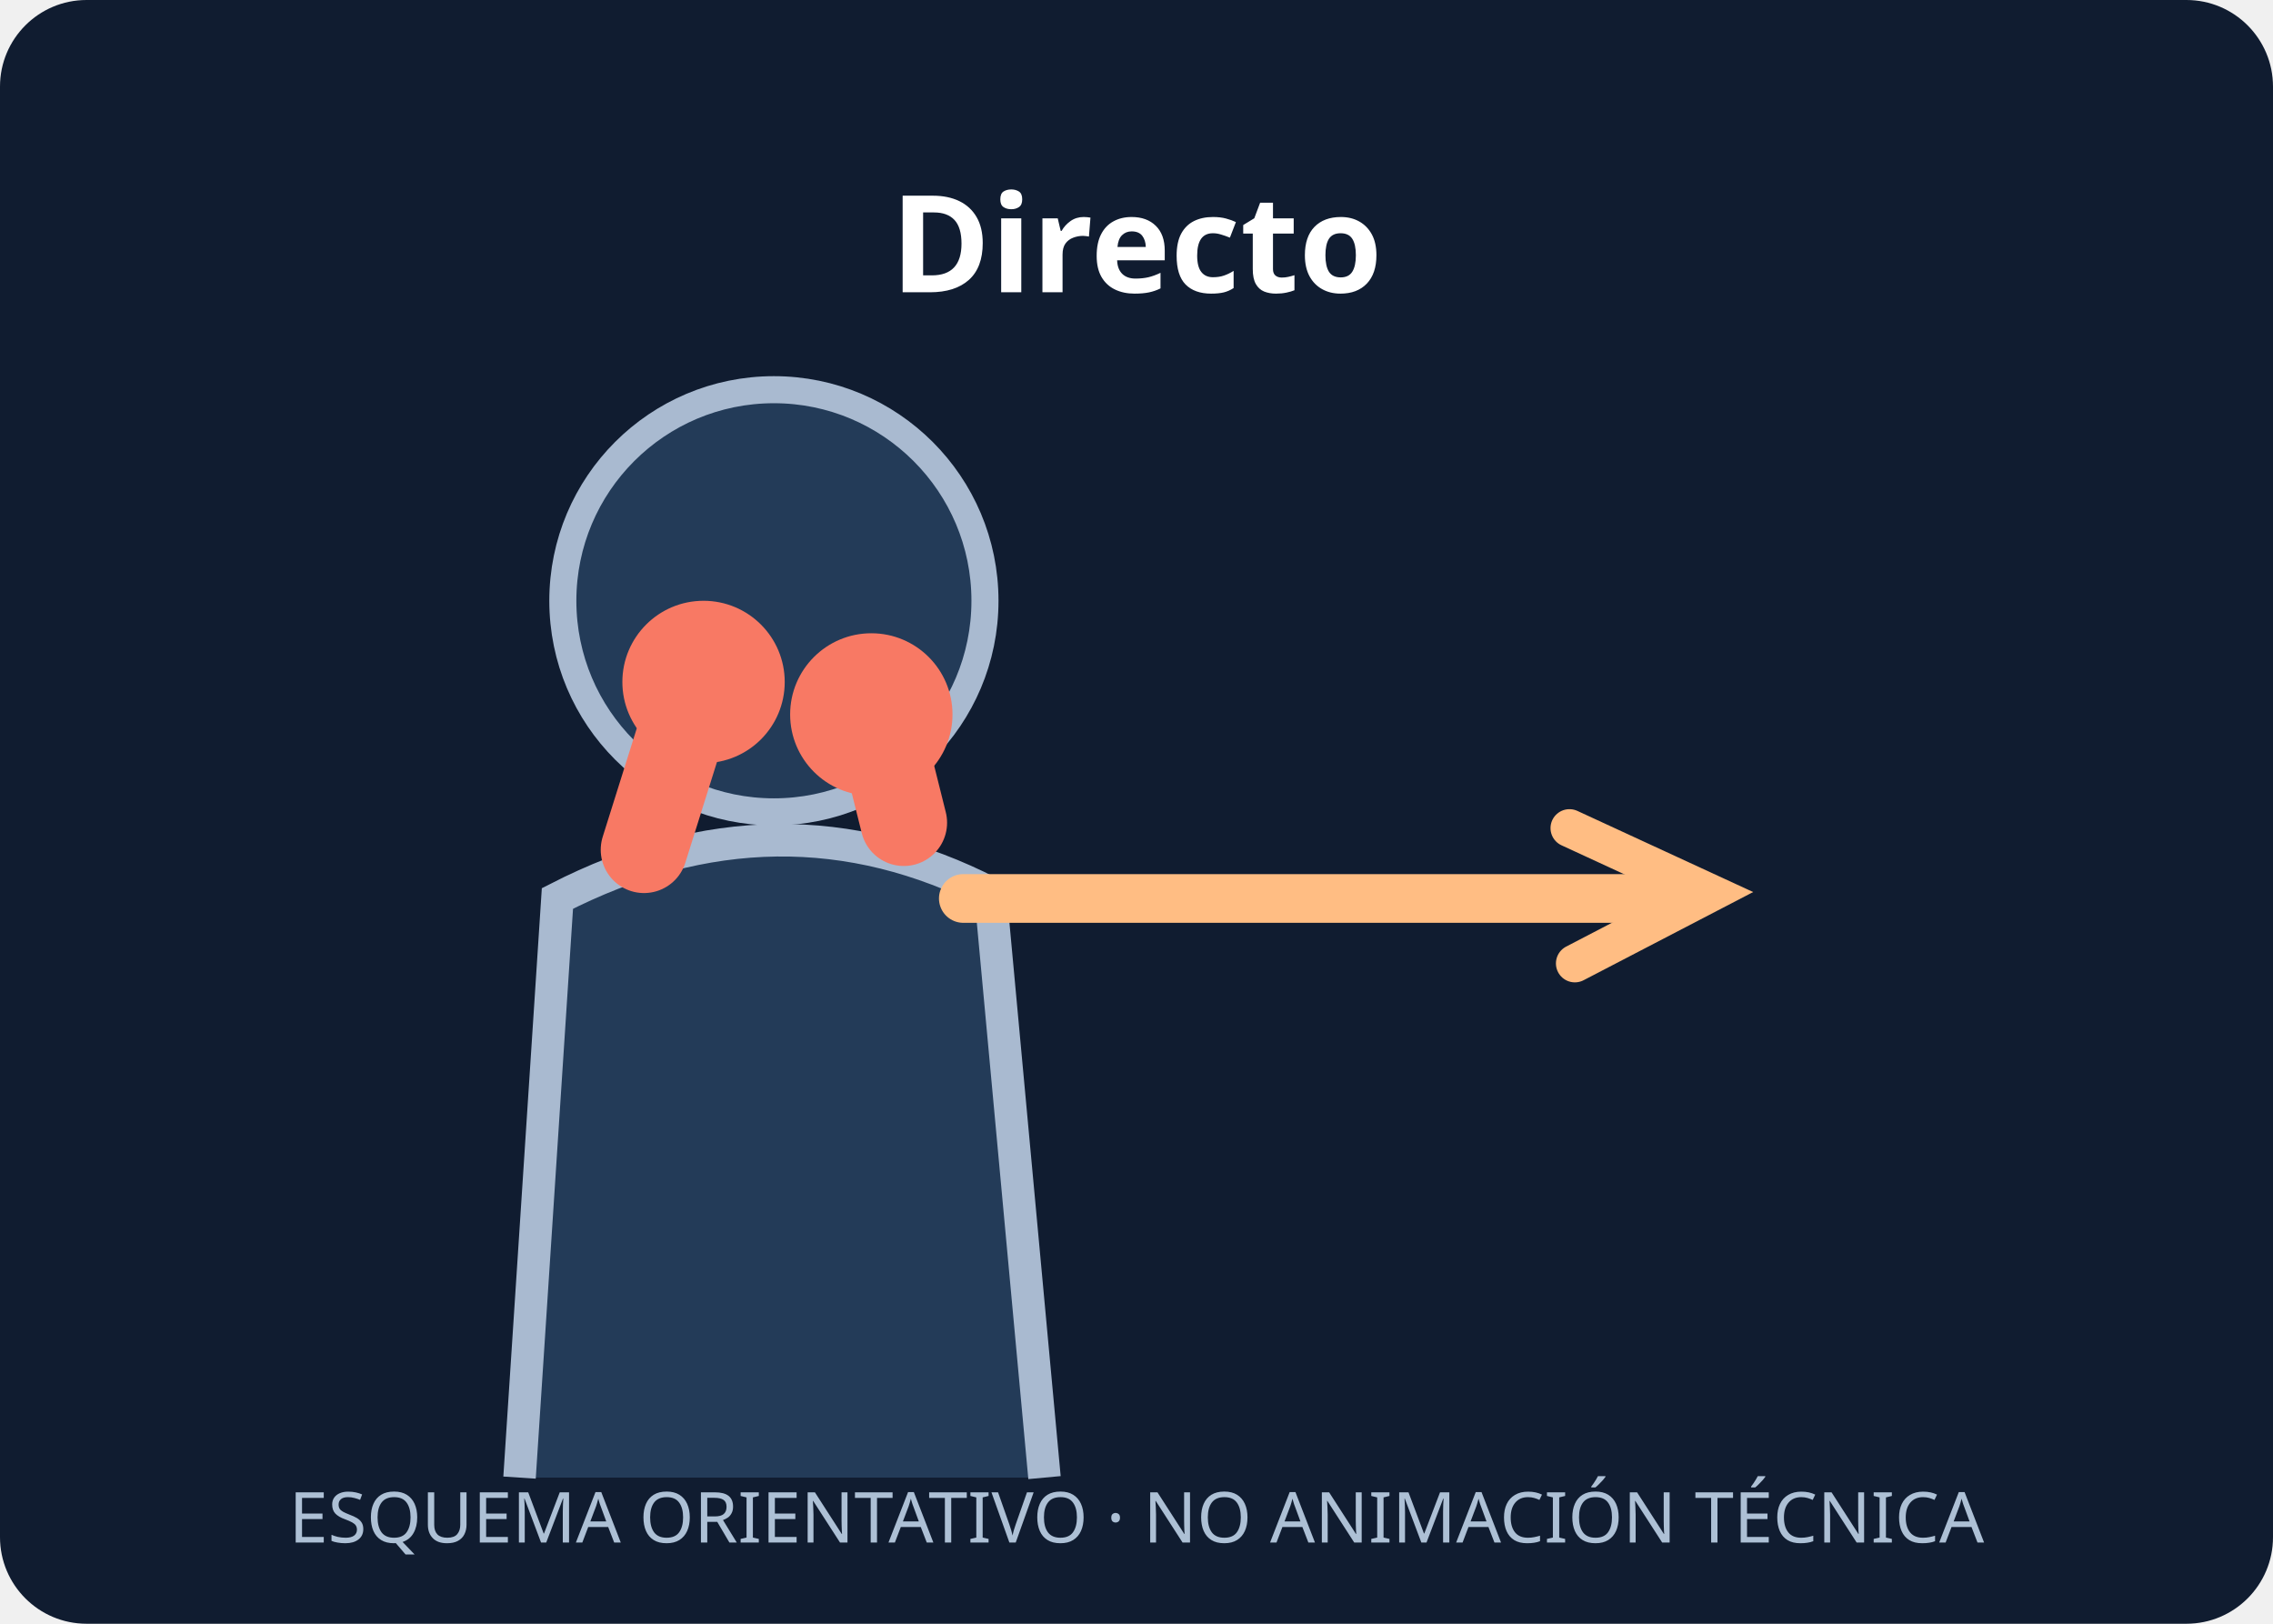
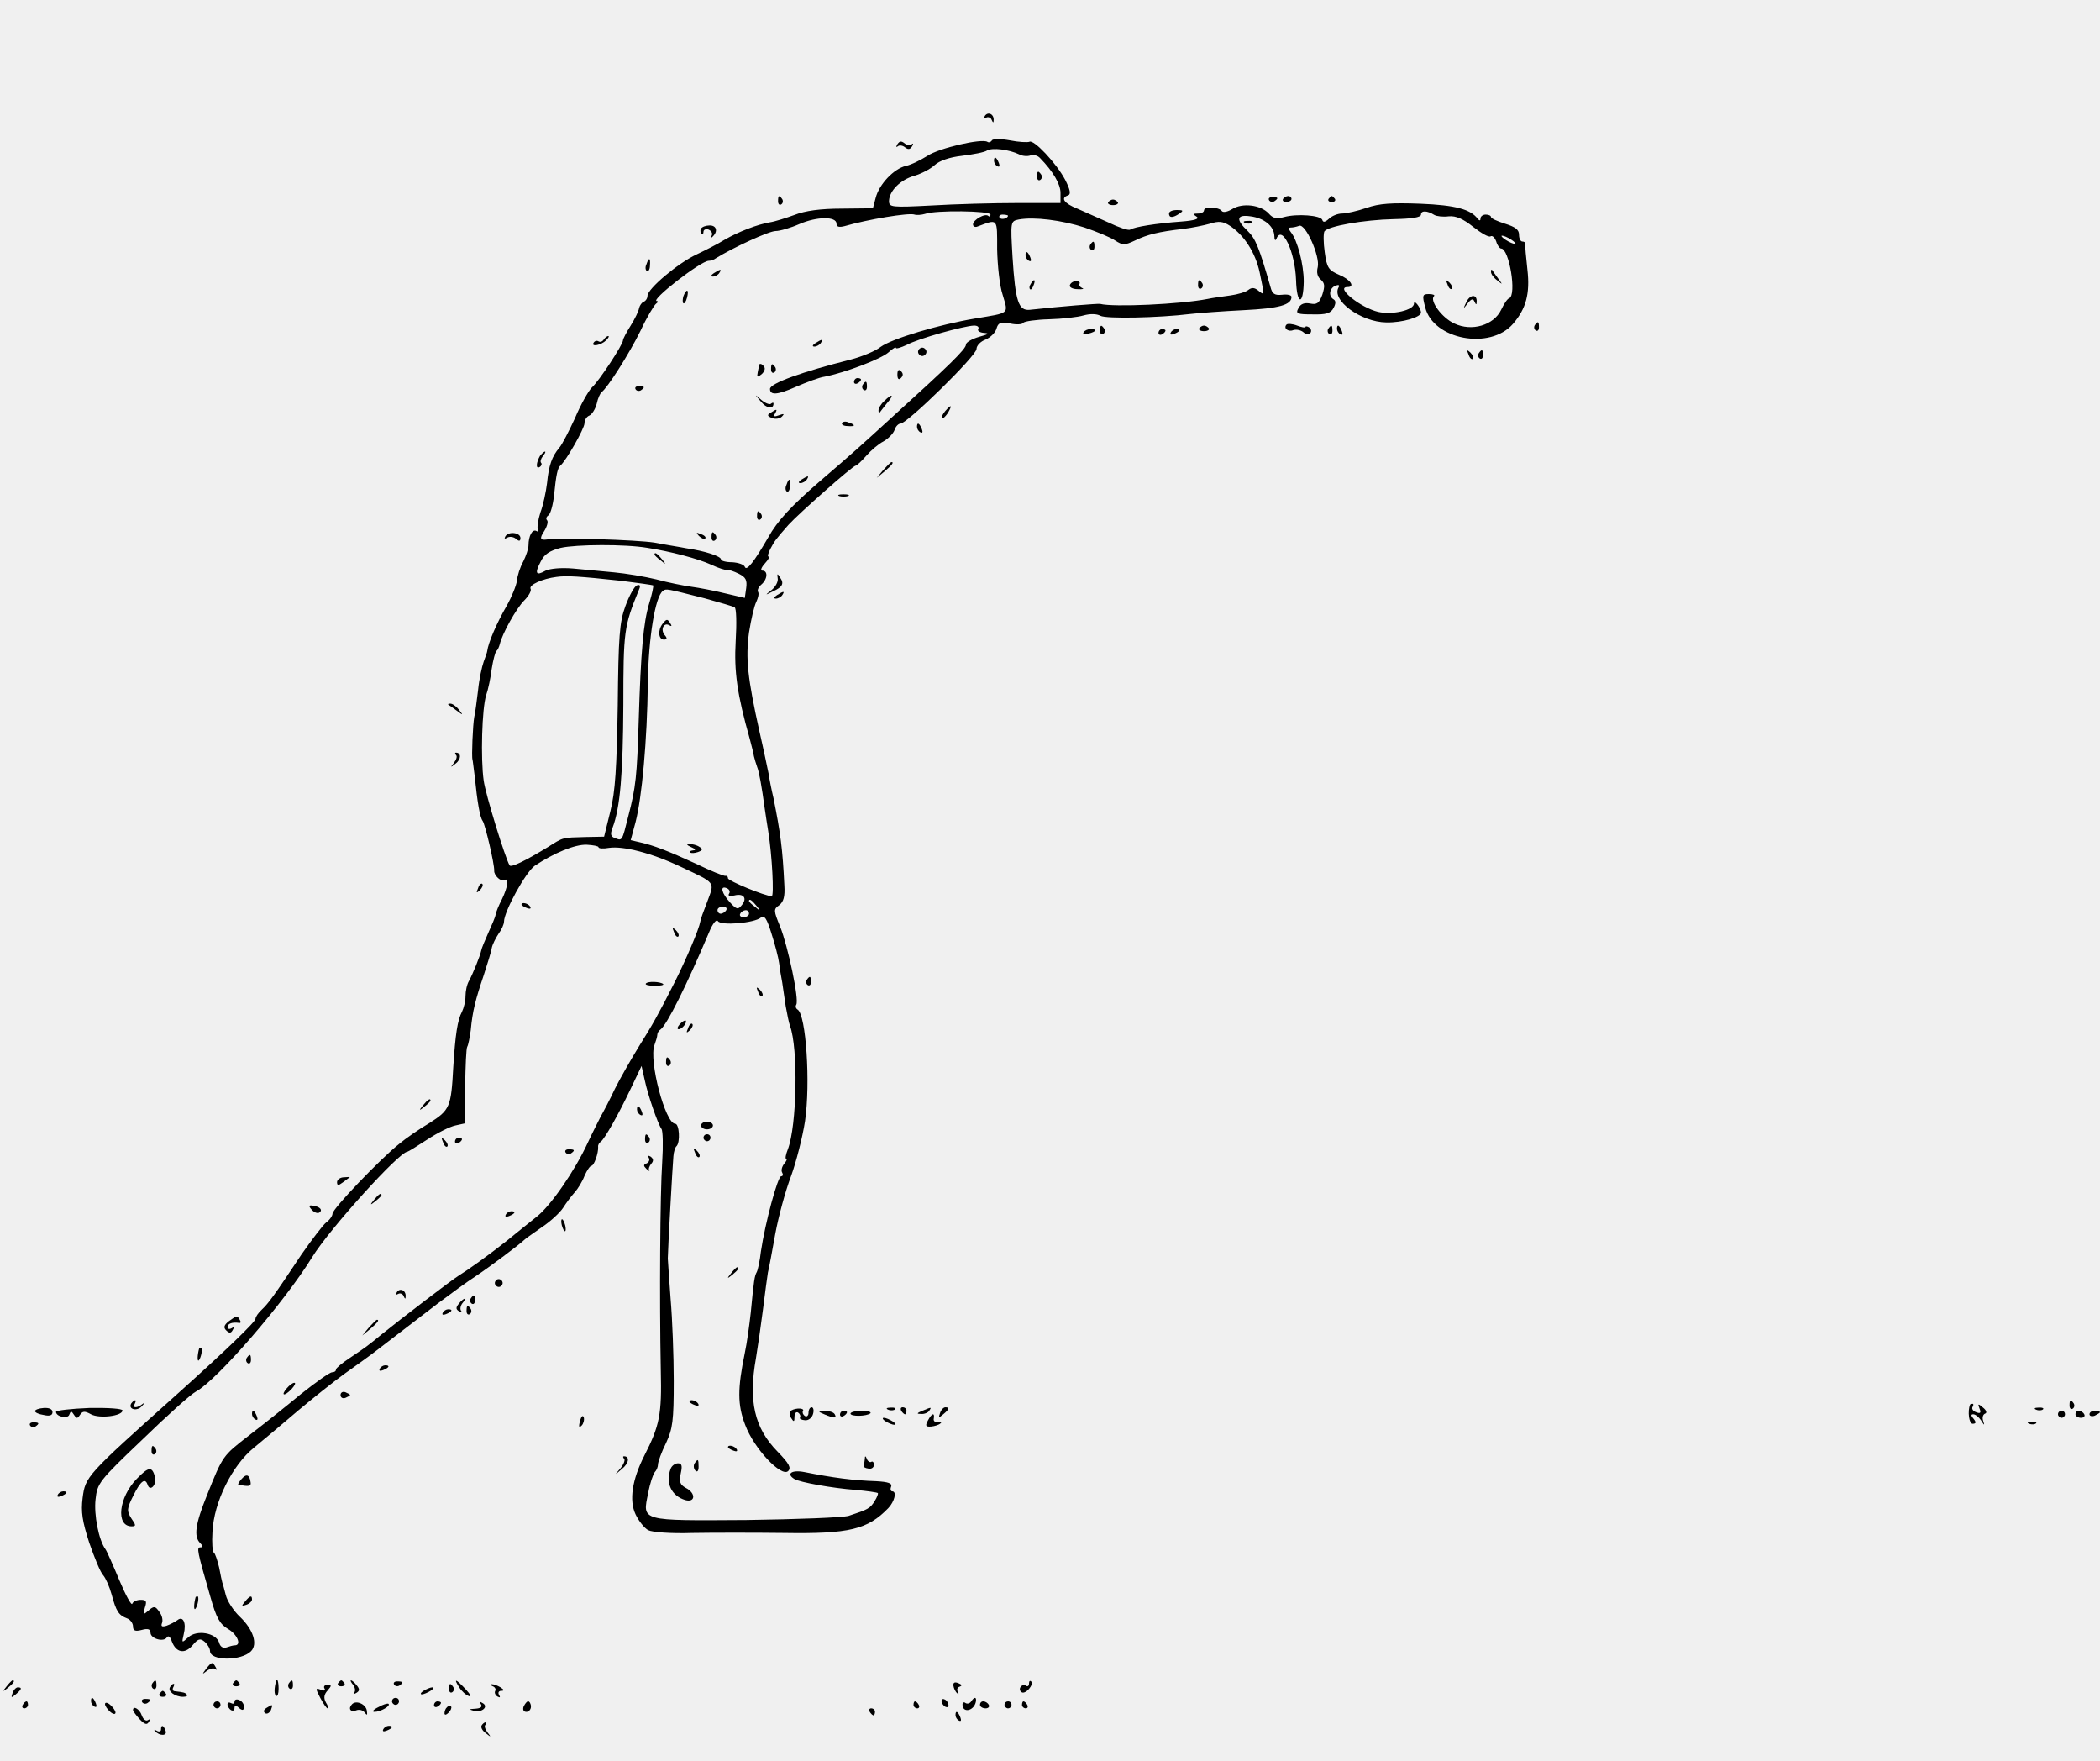
- <svg xmlns="http://www.w3.org/2000/svg" viewBox="0 0 420 300">
-   <rect width="420" height="300" rx="16" fill="#101c30" />
-   <circle cx="143" cy="111" r="39" fill="#233b58" stroke="#a9bad0" stroke-width="5" />
-   <path d="M96 273 L103 166 Q144 145 183 165 L193 273" fill="#233b58" stroke="#a9bad0" stroke-width="6" />
-   <path d="M119 157 L130 122 M167 152 L161 128" stroke="#f87964" stroke-width="16" stroke-linecap="round" />
-   <circle cx="130" cy="126" r="15" fill="#f87964" />
-   <circle cx="161" cy="132" r="15" fill="#f87964" />
-   <path d="M 178 166 L 304 166" fill="none" stroke="#ffbd83" stroke-width="9" stroke-linecap="round" />
-   <path d="M290 153 L316 165 L291 178" fill="none" stroke="#ffbd83" stroke-width="7" stroke-linecap="round" />
-   <text x="210" y="54" text-anchor="middle" fill="white" font-family="sans-serif" font-size="25" font-weight="700">Directo</text>
-   <text x="210" y="285" text-anchor="middle" fill="#adc0d5" font-family="sans-serif" font-size="13">ESQUEMA ORIENTATIVO · NO ANIMACIÓN TÉCNICA</text>
+ <svg xmlns="http://www.w3.org/2000/svg" version="1.0" width="600pt" height="503pt" viewBox="0 0 600 503" preserveAspectRatio="xMidYMid meet">
+   <g transform="translate(0,503) scale(0.1,-0.1)" fill="#000000" stroke="none">
+     <path d="M2814 4699 c-4 -7 -3 -9 4 -5 5 3 13 0 15 -6 4 -9 6 -10 6 -1 1 17 -16 25 -25 12z" />
+     <path d="M2834 4629 c-3 -5 -9 -7 -13 -4 -17 10 -138 -18 -171 -40 -19 -12 -47 -26 -62 -29 -34 -8 -76 -52 -86 -91 l-8 -30 -90 -1 c-59 0 -104 -6 -134 -18 -25 -9 -56 -19 -70 -21 -36 -6 -90 -27 -130 -50 -19 -12 -55 -30 -80 -42 -52 -24 -140 -98 -140 -118 0 -7 -5 -15 -11 -17 -5 -2 -11 -10 -13 -18 -1 -8 -12 -31 -24 -50 -12 -19 -22 -38 -22 -42 0 -12 -68 -116 -89 -135 -10 -10 -32 -49 -48 -87 -17 -37 -37 -76 -45 -85 -21 -25 -30 -50 -35 -101 -3 -25 -11 -63 -19 -84 -7 -22 -10 -44 -7 -49 3 -6 1 -7 -4 -4 -12 7 -23 -14 -23 -41 0 -9 -7 -30 -15 -46 -9 -16 -17 -41 -18 -55 -2 -14 -15 -46 -29 -71 -29 -50 -53 -106 -56 -130 0 -3 -5 -16 -10 -30 -5 -14 -13 -50 -16 -81 -4 -31 -8 -66 -11 -77 -4 -21 -8 -114 -5 -122 1 -3 3 -23 6 -45 8 -78 15 -119 23 -130 7 -9 34 -124 33 -142 -1 -14 20 -33 29 -27 14 8 10 -20 -7 -55 -9 -17 -17 -37 -18 -44 -1 -7 -11 -30 -21 -52 -10 -22 -19 -44 -20 -50 -3 -15 -24 -67 -35 -87 -6 -10 -10 -29 -10 -44 0 -14 -5 -34 -10 -44 -13 -24 -19 -65 -25 -159 -6 -114 -10 -122 -68 -159 -29 -17 -68 -44 -87 -60 -53 -42 -190 -185 -190 -199 0 -6 -8 -18 -18 -25 -9 -7 -41 -49 -71 -92 -79 -119 -94 -139 -113 -157 -10 -9 -18 -21 -18 -26 0 -9 -84 -90 -229 -220 -255 -228 -257 -231 -265 -292 -5 -40 -1 -66 19 -128 15 -43 32 -85 40 -93 7 -8 18 -33 24 -55 13 -48 20 -59 44 -68 9 -3 17 -14 17 -23 0 -12 6 -15 25 -10 18 5 25 2 25 -8 0 -17 38 -28 47 -13 4 6 10 1 14 -12 12 -32 37 -37 59 -11 16 19 22 21 35 10 8 -7 15 -19 15 -26 0 -29 89 -29 117 -1 20 20 7 62 -32 99 -18 17 -36 45 -40 62 -4 17 -9 33 -10 36 -1 3 -5 22 -9 43 -5 20 -11 39 -15 42 -4 2 -6 29 -4 59 4 85 56 190 119 241 27 22 83 69 125 105 43 36 103 84 135 107 33 23 68 49 79 57 27 21 107 82 185 142 36 27 85 63 110 79 39 26 126 91 140 105 3 3 25 18 49 35 24 16 51 41 60 55 9 14 23 33 33 44 9 10 22 31 28 47 7 16 16 29 20 29 7 0 20 35 19 54 -1 5 3 12 8 15 11 9 49 75 85 151 l31 65 9 -40 c9 -43 37 -124 48 -140 4 -5 5 -48 2 -95 -6 -89 -8 -389 -4 -595 3 -125 -3 -157 -47 -243 -35 -69 -44 -128 -25 -168 9 -19 25 -39 36 -45 12 -6 65 -10 127 -8 58 1 176 1 261 0 187 -3 239 10 298 71 18 19 25 48 11 48 -4 0 -6 6 -3 13 4 10 -8 14 -43 16 -65 2 -125 10 -205 26 -36 7 -53 -5 -28 -20 15 -9 107 -26 175 -31 32 -3 61 -7 63 -9 2 -1 -2 -12 -9 -23 -13 -21 -19 -24 -74 -42 -16 -5 -148 -10 -292 -12 -305 -2 -298 -4 -281 77 5 28 14 54 19 60 5 5 9 15 9 22 0 7 10 35 23 61 19 41 22 63 22 177 0 72 -4 177 -9 235 -4 58 -8 110 -8 115 0 22 14 272 16 292 1 13 5 26 9 29 11 11 8 64 -4 64 -28 0 -76 181 -59 225 4 11 8 24 8 29 0 5 4 12 9 15 19 14 75 127 139 278 10 25 21 38 25 32 8 -14 104 -6 123 10 10 8 17 -3 30 -45 10 -31 20 -69 22 -85 2 -16 6 -41 9 -56 2 -16 7 -46 10 -68 4 -22 9 -47 12 -55 24 -64 20 -285 -6 -353 -6 -15 -8 -27 -5 -27 4 0 1 -7 -6 -15 -6 -8 -9 -19 -5 -25 3 -5 2 -10 -3 -10 -10 0 -46 -134 -58 -215 -3 -27 -9 -54 -12 -59 -6 -11 -8 -21 -17 -116 -4 -36 -11 -87 -17 -115 -21 -102 -21 -148 1 -205 25 -68 104 -151 123 -132 9 9 3 21 -30 55 -67 68 -84 145 -62 268 5 30 14 92 20 139 6 47 12 94 14 105 3 11 12 60 21 110 9 49 29 123 45 165 15 41 33 112 40 157 16 109 3 304 -21 319 -5 3 -7 9 -4 14 9 14 -24 168 -46 223 -19 46 -19 50 -3 61 13 10 17 25 15 57 -5 105 -11 149 -31 249 -6 25 -12 56 -14 70 -3 14 -14 68 -26 120 -34 153 -40 209 -30 283 6 38 15 77 21 88 5 11 8 23 5 28 -3 5 1 14 9 21 18 15 20 40 3 40 -6 0 -3 9 7 20 10 11 15 20 11 20 -4 0 -1 10 5 22 12 23 16 28 52 69 29 32 184 169 192 169 3 0 17 13 30 28 13 15 35 34 49 41 14 8 28 22 32 33 3 10 11 18 17 18 19 0 217 194 217 213 0 10 12 22 26 27 14 6 28 20 31 31 5 17 11 20 39 15 18 -4 35 -3 38 2 2 4 35 9 73 10 38 1 82 6 99 11 18 5 37 5 48 -1 16 -9 166 -6 256 5 25 3 94 8 153 11 102 5 137 15 137 38 0 5 -12 8 -27 6 -21 -2 -28 2 -33 22 -32 112 -43 139 -65 160 -35 33 -32 48 8 42 39 -5 67 -28 68 -56 0 -12 3 -15 6 -8 16 41 53 -36 56 -118 2 -71 21 -75 22 -4 0 49 -18 118 -37 141 -7 9 -7 13 0 13 6 0 16 2 24 5 18 7 60 -87 53 -118 -4 -15 -1 -28 9 -36 11 -10 12 -18 4 -43 -9 -24 -15 -29 -35 -25 -16 3 -27 -1 -33 -13 -9 -16 -4 -18 40 -18 39 -1 52 3 60 18 7 13 7 21 0 25 -15 9 -12 32 6 39 8 3 12 2 9 -4 -23 -37 63 -100 136 -101 45 -1 99 15 99 28 0 13 -20 39 -20 26 0 -19 -61 -33 -102 -24 -51 12 -124 71 -88 71 23 0 8 22 -24 35 -30 13 -35 20 -41 64 -4 28 -4 54 -1 60 10 15 112 33 198 35 52 1 78 5 78 13 0 12 17 12 38 -1 7 -4 25 -6 41 -4 21 2 41 -7 70 -30 23 -18 45 -31 50 -27 5 3 12 -4 16 -15 3 -11 10 -20 14 -20 23 0 45 -133 23 -142 -5 -1 -15 -16 -23 -33 -21 -44 -84 -63 -134 -39 -35 16 -71 65 -58 78 4 3 -3 6 -14 6 -19 0 -20 -3 -11 -38 23 -92 185 -123 251 -47 37 43 49 86 41 155 -4 36 -7 68 -6 73 1 4 -3 7 -8 7 -6 0 -10 9 -10 20 0 14 -11 22 -40 31 -22 7 -40 15 -40 19 0 4 -7 7 -15 7 -8 0 -15 -5 -15 -11 0 -7 -3 -7 -8 -1 -20 27 -63 39 -164 43 -81 3 -117 1 -154 -12 -26 -9 -58 -16 -70 -16 -12 0 -29 -7 -37 -15 -11 -10 -17 -11 -19 -3 -5 13 -72 18 -109 8 -21 -6 -32 -4 -44 10 -23 25 -75 31 -104 13 -13 -8 -26 -11 -30 -6 -8 12 -51 14 -51 2 0 -5 -8 -9 -17 -9 -15 0 -15 -2 -4 -9 9 -6 -5 -11 -45 -14 -69 -5 -133 -15 -145 -23 -5 -3 -32 6 -61 20 -29 13 -70 31 -90 40 -38 15 -49 31 -26 38 8 3 6 16 -9 45 -25 47 -90 116 -102 108 -5 -2 -30 -1 -55 4 -27 5 -49 5 -52 0z m78 -40 c9 -5 24 -6 32 -3 9 3 21 0 28 -8 37 -38 58 -74 58 -99 l0 -29 -123 0 c-68 0 -179 -3 -245 -7 -116 -6 -122 -5 -122 13 1 29 33 61 73 72 20 6 45 19 57 30 14 13 43 23 79 27 32 4 64 10 71 15 15 9 63 3 92 -11z m-82 -172 c0 -6 -3 -7 -6 -4 -9 9 -44 -11 -44 -24 0 -6 6 -9 13 -6 59 22 56 25 56 -65 1 -46 7 -105 16 -131 16 -55 22 -50 -80 -67 -101 -17 -236 -57 -269 -81 -15 -12 -54 -28 -85 -36 -139 -35 -231 -68 -231 -84 0 -19 22 -17 74 6 30 13 67 27 82 29 57 11 160 50 182 69 12 11 22 17 22 13 0 -3 14 1 31 9 33 18 163 54 192 55 10 0 15 -4 12 -10 -3 -5 4 -10 17 -11 16 -1 12 -4 -14 -11 -21 -6 -38 -16 -38 -22 0 -13 -46 -58 -216 -212 -82 -75 -105 -96 -203 -180 -80 -69 -120 -112 -146 -159 -40 -69 -62 -98 -67 -84 -2 6 -18 12 -36 13 -18 0 -32 4 -32 8 0 9 -45 24 -100 32 -14 3 -54 9 -90 16 -51 8 -270 15 -307 9 -20 -3 -22 3 -8 24 8 13 12 27 8 31 -4 4 -2 10 4 14 6 4 13 30 16 57 6 59 10 78 18 85 16 13 69 106 69 121 0 9 6 19 14 22 7 3 17 18 21 34 3 15 10 30 14 33 16 11 78 108 111 175 18 39 39 73 44 77 6 4 7 8 3 8 -22 0 125 115 148 115 6 0 15 3 20 7 50 31 152 78 171 78 12 0 43 9 68 20 51 22 106 22 106 1 0 -9 7 -11 23 -7 65 19 184 39 200 33 6 -2 20 -1 30 2 30 11 187 9 187 -2z m50 -3 c0 -8 -19 -13 -24 -6 -3 5 1 9 9 9 8 0 15 -2 15 -3z m219 -34 c35 -12 74 -28 87 -37 22 -14 27 -14 57 0 35 17 67 25 137 33 25 3 59 10 77 15 25 8 37 7 57 -6 41 -27 73 -77 85 -133 14 -67 14 -67 -4 -52 -11 9 -19 9 -28 2 -7 -6 -30 -13 -52 -16 -22 -3 -51 -7 -65 -10 -76 -15 -269 -24 -307 -14 -7 1 -111 -7 -201 -17 -32 -3 -41 24 -49 150 -6 103 -6 103 18 108 44 8 123 -2 188 -23z m1231 -46 c0 -2 -9 0 -20 6 -11 6 -20 13 -20 16 0 2 9 0 20 -6 11 -6 20 -13 20 -16z m-2480 -869 c65 -10 145 -31 182 -48 21 -10 41 -16 45 -15 5 1 20 -4 34 -11 20 -10 24 -18 21 -41 l-4 -28 -56 13 c-32 8 -75 16 -97 19 -22 3 -67 12 -100 21 -33 8 -87 17 -120 20 -33 3 -86 8 -117 11 -34 3 -66 0 -79 -6 -28 -16 -32 -8 -14 26 10 21 26 31 57 39 44 10 184 11 248 0z m-76 -94 c48 -6 90 -12 92 -13 2 -2 -3 -25 -11 -51 -17 -56 -24 -139 -30 -332 -5 -161 -8 -193 -30 -277 -18 -72 -17 -70 -38 -62 -12 4 -14 11 -7 29 22 57 30 156 31 351 0 212 2 225 44 328 6 13 4 17 -5 14 -7 -2 -22 -29 -33 -59 -17 -46 -20 -86 -22 -284 -3 -179 -7 -246 -21 -302 l-18 -73 -53 -1 c-68 -2 -62 0 -108 -29 -64 -39 -105 -59 -109 -52 -13 22 -69 204 -74 242 -9 62 -5 207 7 244 6 17 13 51 16 76 4 25 10 47 13 50 4 3 8 12 10 20 7 30 47 102 70 125 13 13 21 28 18 33 -6 11 34 29 74 34 29 4 63 2 184 -11z m239 -50 c43 -12 82 -23 86 -26 5 -2 6 -46 3 -96 -5 -87 4 -152 40 -279 5 -19 11 -42 12 -50 2 -8 6 -22 9 -30 6 -15 13 -54 22 -120 3 -19 7 -48 10 -65 11 -68 17 -185 10 -185 -19 0 -125 44 -125 51 0 5 -3 8 -7 7 -5 -1 -42 14 -83 34 -83 38 -122 53 -162 62 l-26 6 14 52 c18 70 33 231 35 398 2 129 21 246 43 262 10 7 8 7 119 -21z m-303 -711 c0 -4 13 -5 30 -2 41 6 123 -15 205 -54 102 -48 97 -42 76 -99 -11 -28 -20 -53 -20 -57 -4 -23 -40 -107 -73 -173 -47 -93 -64 -123 -103 -185 -22 -36 -53 -90 -68 -120 -14 -30 -33 -66 -41 -80 -7 -14 -24 -47 -37 -75 -37 -80 -106 -180 -146 -211 -20 -16 -59 -47 -87 -70 -52 -41 -108 -81 -137 -99 -18 -11 -162 -121 -219 -167 -40 -33 -43 -35 -92 -68 -21 -14 -38 -28 -38 -32 0 -5 -5 -8 -11 -8 -7 0 -46 -28 -89 -62 -42 -35 -109 -88 -148 -118 -76 -59 -75 -57 -121 -172 -33 -82 -38 -117 -19 -136 8 -8 9 -12 1 -12 -12 0 -10 -9 28 -141 17 -61 27 -78 50 -92 27 -15 40 -47 20 -47 -5 0 -16 -3 -24 -6 -10 -3 -18 2 -21 14 -9 28 -64 37 -88 15 -19 -17 -19 -17 -13 9 8 32 -2 53 -18 40 -7 -5 -20 -12 -31 -16 -13 -4 -17 -2 -13 8 3 8 0 22 -8 32 -11 16 -15 17 -30 4 -16 -14 -17 -13 -11 8 6 18 4 22 -12 22 -11 0 -22 -5 -24 -11 -2 -7 -19 24 -37 67 -18 43 -36 84 -40 89 -19 26 -33 98 -28 142 5 46 9 52 134 171 70 68 139 130 153 137 61 33 254 257 332 384 50 81 249 301 272 301 2 0 28 16 57 35 29 19 65 37 80 40 l27 6 1 106 c1 58 3 109 6 113 3 5 7 26 10 47 5 55 14 89 37 157 11 34 22 69 23 78 2 10 11 28 19 40 9 12 16 28 16 35 0 29 62 142 88 160 54 36 114 61 148 60 19 -1 34 -4 34 -7z m373 -133 c-4 -6 2 -8 15 -5 27 7 38 -8 21 -28 -10 -13 -15 -12 -33 8 -24 26 -30 49 -10 41 8 -3 11 -10 7 -16z m78 -34 c13 -16 12 -17 -3 -4 -10 7 -18 15 -18 17 0 8 8 3 21 -13z m-86 -13 c-3 -5 -10 -10 -16 -10 -5 0 -9 5 -9 10 0 6 7 10 16 10 8 0 12 -4 9 -10z m65 -10 c0 -5 -7 -10 -16 -10 -8 0 -12 5 -9 10 3 6 10 10 16 10 5 0 9 -4 9 -10z" />
+     <path d="M2840 4571 c0 -6 4 -13 10 -16 6 -3 7 1 4 9 -7 18 -14 21 -14 7z" />
+     <path d="M2963 4525 c0 -8 4 -12 9 -9 5 3 6 10 3 15 -9 13 -12 11 -12 -6z" />
+     <path d="M2040 4250 c-9 -6 -10 -10 -3 -10 6 0 15 5 18 10 8 12 4 12 -15 0z" />
+     <path d="M1953 4185 c-3 -9 -3 -18 -1 -21 3 -3 8 4 11 16 6 23 -1 27 -10 5z" />
+     <path d="M2330 4050 c-9 -6 -10 -10 -3 -10 6 0 15 5 18 10 8 12 4 12 -15 0z" />
+     <path d="M2623 4025 c0 -6 6 -12 12 -12 6 0 12 6 12 12 0 6 -6 12 -12 12 -6 0 -12 -6 -12 -12z" />
+     <path d="M2169 3988 c0 -2 -2 -11 -4 -21 -3 -15 -1 -16 11 -6 7 6 11 15 8 20 -5 9 -13 12 -15 7z" />
+     <path d="M2203 3975 c0 -8 4 -12 9 -9 5 3 6 10 3 15 -9 13 -12 11 -12 -6z" />
+     <path d="M2564 3960 c0 -13 4 -16 10 -10 7 7 7 13 0 20 -6 6 -10 3 -10 -10z" />
+     <path d="M2440 3939 c0 -5 5 -7 10 -4 6 3 10 8 10 11 0 2 -4 4 -10 4 -5 0 -10 -5 -10 -11z" />
+     <path d="M2465 3931 c-3 -5 -2 -12 3 -15 5 -3 9 1 9 9 0 17 -3 19 -12 6z" />
+     <path d="M1816 3918 c3 -5 10 -6 15 -3 13 9 11 12 -6 12 -8 0 -12 -4 -9 -9z" />
+     <path d="M2174 3883 c16 -20 36 -23 36 -6 0 4 -3 3 -7 0 -3 -4 -16 1 -27 10 -21 18 -21 18 -2 -4z" />
+     <path d="M2526 3884 c-9 -8 -16 -20 -16 -26 0 -6 1 -9 3 -7 1 2 11 14 21 27 22 25 16 30 -8 6z" />
+     <path d="M2202 3851 c-11 -6 -10 -10 4 -15 9 -4 22 -2 28 4 8 8 6 9 -8 4 -13 -5 -17 -4 -12 4 8 14 6 15 -12 3z" />
+     <path d="M2406 3822 c-3 -4 4 -9 15 -9 23 -2 25 3 4 10 -8 4 -16 3 -19 -1z" />
+     <path d="M2290 3660 c-9 -6 -10 -10 -3 -10 6 0 15 5 18 10 8 12 4 12 -15 0z" />
+     <path d="M2247 3645 c-4 -8 -3 -16 1 -19 4 -3 9 4 9 15 2 23 -3 25 -10 4z" />
+     <path d="M2163 3555 c0 -8 4 -12 9 -9 5 3 6 10 3 15 -9 13 -12 11 -12 -6z" />
+     <path d="M1997 3499 c7 -7 15 -10 18 -7 3 3 -2 9 -12 12 -14 6 -15 5 -6 -5z" />
+     <path d="M2033 3495 c0 -8 4 -12 9 -9 5 3 6 10 3 15 -9 13 -12 11 -12 -6z" />
+     <path d="M3115 4331 c-3 -5 -2 -12 3 -15 5 -3 9 1 9 9 0 17 -3 19 -12 6z" />
+     <path d="M2930 4301 c0 -6 4 -13 10 -16 6 -3 7 1 4 9 -7 18 -14 21 -14 7z" />
+     <path d="M2945 4219 c-4 -6 -5 -12 -2 -15 2 -3 7 2 10 11 7 17 1 20 -8 4z" />
+     <path d="M3057 4216 c-3 -6 7 -12 22 -12 14 -1 20 1 13 3 -6 3 -10 8 -8 12 3 4 -1 8 -9 8 -8 0 -16 -5 -18 -11z" />
+     <path d="M3423 4215 c0 -8 4 -12 9 -9 5 3 6 10 3 15 -9 13 -12 11 -12 -6z" />
+     <path d="M1870 3446 c0 -2 8 -10 18 -17 15 -13 16 -12 3 4 -13 16 -21 21 -21 13z" />
+     <path d="M1893 3248 c-14 -18 -12 -45 4 -45 9 0 10 4 2 13 -13 16 -2 37 13 28 7 -4 8 -2 4 4 -9 15 -11 15 -23 0z" />
+     <path d="M1975 2610 c12 -5 14 -9 6 -9 -8 -1 -12 -3 -9 -6 3 -3 13 -2 22 1 14 5 15 9 4 15 -7 5 -20 8 -28 8 -10 0 -8 -3 5 -9z" />
+     <path d="M1490 2446 c0 -2 7 -7 16 -10 8 -3 12 -2 9 4 -6 10 -25 14 -25 6z" />
+     <path d="M1926 2367 c3 -10 9 -15 12 -12 3 3 0 11 -7 18 -10 9 -11 8 -5 -6z" />
+     <path d="M1845 2220 c-2 -3 9 -6 25 -6 17 0 27 2 25 5 -8 7 -45 9 -50 1z" />
+     <path d="M1266 1767 c3 -10 9 -15 12 -12 3 3 0 11 -7 18 -10 9 -11 8 -5 -6z" />
+     <path d="M1300 1769 c0 -5 5 -7 10 -4 6 3 10 8 10 11 0 2 -4 4 -10 4 -5 0 -10 -5 -10 -11z" />
+     <path d="M1616 1738 c3 -5 10 -6 15 -3 13 9 11 12 -6 12 -8 0 -12 -4 -9 -9z" />
+     <path d="M1069 1603 c-13 -16 -12 -17 4 -4 9 7 17 15 17 17 0 8 -8 3 -21 -13z" />
+     <path d="M1445 1560 c-3 -6 1 -7 9 -4 18 7 21 14 7 14 -6 0 -13 -4 -16 -10z" />
+     <path d="M1134 1339 c-4 -7 -3 -9 4 -5 5 3 13 0 15 -6 4 -9 6 -10 6 -1 1 17 -16 25 -25 12z" />
+     <path d="M1054 1238 l-19 -23 23 19 c21 18 27 26 19 26 -2 0 -12 -10 -23 -22z" />
+     <path d="M705 1151 c-3 -5 -2 -12 3 -15 5 -3 9 1 9 9 0 17 -3 19 -12 6z" />
+     <path d="M820 1065 c-19 -22 -8 -25 13 -3 9 10 13 18 8 18 -5 0 -14 -7 -21 -15z" />
+     <path d="M720 991 c0 -6 4 -13 10 -16 6 -3 7 1 4 9 -7 18 -14 21 -14 7z" />
+     <path d="M433 885 c0 -8 4 -12 9 -9 5 3 6 10 3 15 -9 13 -12 11 -12 -6z" />
+     <path d="M391 806 c-52 -53 -61 -136 -15 -136 13 0 13 3 -1 23 -13 21 -13 27 6 65 21 42 34 52 41 30 7 -20 26 1 21 22 -8 32 -18 31 -52 -4z" />
+     <path d="M559 468 c-5 -18 -6 -38 -1 -34 7 8 12 36 6 36 -2 0 -4 -1 -5 -2z" />
+     <path d="M2564 4618 c-4 -7 -4 -10 1 -6 4 4 14 3 21 -3 9 -7 14 -6 20 3 4 7 4 10 -1 6 -4 -4 -14 -3 -21 3 -9 7 -14 6 -20 -3z" />
+     <path d="M2223 4455 c0 -8 4 -12 9 -9 5 3 6 10 3 15 -9 13 -12 11 -12 -6z" />
+     <path d="M3626 4458 c3 -5 10 -6 15 -3 13 9 11 12 -6 12 -8 0 -12 -4 -9 -9z" />
+     <path d="M3666 4462 c-3 -5 1 -9 9 -9 8 0 15 4 15 9 0 4 -4 8 -9 8 -6 0 -12 -4 -15 -8z" />
+     <path d="M3796 4462 c-3 -5 1 -9 9 -9 8 0 12 4 9 9 -3 4 -7 8 -9 8 -2 0 -6 -4 -9 -8z" />
+     <path d="M3166 4452 c-2 -4 4 -8 14 -8 10 0 16 4 14 8 -3 4 -9 8 -14 8 -5 0 -11 -4 -14 -8z" />
+     <path d="M3340 4420 c0 -13 11 -13 30 0 12 8 11 10 -7 10 -13 0 -23 -4 -23 -10z" />
+     <path d="M3558 4393 c7 -3 16 -2 19 1 4 3 -2 6 -13 5 -11 0 -14 -3 -6 -6z" />
+     <path d="M2003 4377 c-3 -4 -2 -11 1 -14 3 -4 6 -1 6 5 0 6 7 9 15 6 8 -4 12 -11 8 -18 -3 -6 -2 -7 2 -3 17 15 13 33 -7 33 -11 0 -22 -4 -25 -9z" />
+     <path d="M1847 4275 c-4 -8 -3 -16 1 -19 4 -3 9 4 9 15 2 23 -3 25 -10 4z" />
+     <path d="M4260 4253 c0 -6 8 -17 18 -24 16 -13 16 -13 2 6 -8 11 -16 22 -17 24 -2 2 -3 0 -3 -6z" />
+     <path d="M4136 4217 c3 -10 9 -15 12 -12 3 3 0 11 -7 18 -10 9 -11 8 -5 -6z" />
+     <path d="M4190 4168 c-10 -21 -10 -22 3 -5 11 14 16 15 20 5 4 -9 6 -9 6 -1 2 23 -18 23 -29 1z" />
+     <path d="M3676 4103 c-10 -10 4 -22 19 -16 9 3 22 0 29 -6 9 -8 16 -8 20 -2 4 5 2 12 -4 16 -5 3 -10 4 -10 1 0 -3 -11 -1 -24 4 -13 5 -27 6 -30 3z" />
+     <path d="M4385 4101 c-3 -5 -2 -12 3 -15 5 -3 9 1 9 9 0 17 -3 19 -12 6z" />
+     <path d="M3143 4085 c0 -8 4 -12 9 -9 5 3 6 10 3 15 -9 13 -12 11 -12 -6z" />
+     <path d="M3426 4092 c-2 -4 4 -8 14 -8 10 0 16 4 14 8 -3 4 -9 8 -14 8 -5 0 -11 -4 -14 -8z" />
+     <path d="M3795 4091 c-3 -5 -2 -12 3 -15 5 -3 9 1 9 9 0 17 -3 19 -12 6z" />
+     <path d="M3820 4091 c0 -6 4 -13 10 -16 6 -3 7 1 4 9 -7 18 -14 21 -14 7z" />
+     <path d="M3096 4081 c-4 -5 3 -7 14 -4 23 6 26 13 6 13 -8 0 -17 -4 -20 -9z" />
+     <path d="M3310 4079 c0 -5 5 -7 10 -4 6 3 10 8 10 11 0 2 -4 4 -10 4 -5 0 -10 -5 -10 -11z" />
+     <path d="M3345 4080 c-3 -6 1 -7 9 -4 18 7 21 14 7 14 -6 0 -13 -4 -16 -10z" />
+     <path d="M1725 4060 c-4 -6 -10 -8 -15 -5 -5 3 -11 1 -14 -4 -8 -13 22 -7 36 7 7 7 9 12 6 12 -4 0 -10 -5 -13 -10z" />
+     <path d="M4196 4017 c3 -10 9 -15 12 -12 3 3 0 11 -7 18 -10 9 -11 8 -5 -6z" />
+     <path d="M4225 4021 c-3 -5 -2 -12 3 -15 5 -3 9 1 9 9 0 17 -3 19 -12 6z" />
+     <path d="M2700 3855 c-7 -9 -11 -17 -9 -20 3 -2 10 5 17 15 14 24 10 26 -8 5z" />
+     <path d="M2620 3811 c0 -6 4 -13 10 -16 6 -3 7 1 4 9 -7 18 -14 21 -14 7z" />
+     <path d="M1543 3728 c-11 -19 -13 -39 -1 -32 5 3 7 9 4 12 -3 3 -1 11 5 19 6 7 9 13 6 13 -3 0 -9 -6 -14 -12z" />
+     <path d="M2524 3688 l-19 -23 23 19 c21 18 27 26 19 26 -2 0 -12 -10 -23 -22z" />
+     <path d="M2398 3613 c6 -2 18 -2 25 0 6 3 1 5 -13 5 -14 0 -19 -2 -12 -5z" />
+     <path d="M1444 3498 c-4 -7 -2 -8 5 -4 6 4 18 3 25 -3 9 -8 13 -7 13 2 0 16 -34 20 -43 5z" />
+     <path d="M2222 3378 c2 -9 -6 -24 -17 -33 -20 -16 -20 -16 2 -5 29 13 34 23 22 40 -8 13 -9 12 -7 -2z" />
+     <path d="M2220 3330 c-9 -6 -10 -10 -3 -10 6 0 15 5 18 10 8 12 4 12 -15 0z" />
+     <path d="M1281 3017 c2 -1 13 -9 24 -17 19 -14 19 -14 6 3 -7 9 -18 17 -24 17 -6 0 -8 -1 -6 -3z" />
+     <path d="M1303 2873 c4 -3 1 -13 -6 -22 -11 -14 -10 -14 5 -2 16 12 16 31 1 31 -4 0 -3 -3 0 -7z" />
+     <path d="M1366 2493 c-6 -14 -5 -15 5 -6 7 7 10 15 7 18 -3 3 -9 -2 -12 -12z" />
+     <path d="M2305 2231 c-3 -5 -2 -12 3 -15 5 -3 9 1 9 9 0 17 -3 19 -12 6z" />
+     <path d="M2166 2197 c3 -10 9 -15 12 -12 3 3 0 11 -7 18 -10 9 -11 8 -5 -6z" />
+     <path d="M1942 2104 c-7 -8 -8 -14 -3 -14 10 0 25 19 20 25 -2 1 -10 -3 -17 -11z" />
+     <path d="M1966 2093 c-6 -14 -5 -15 5 -6 7 7 10 15 7 18 -3 3 -9 -2 -12 -12z" />
+     <path d="M1903 1995 c0 -8 4 -12 9 -9 5 3 6 10 3 15 -9 13 -12 11 -12 -6z" />
+     <path d="M1209 1873 c-13 -16 -12 -17 4 -4 9 7 17 15 17 17 0 8 -8 3 -21 -13z" />
+     <path d="M1820 1861 c0 -6 4 -13 10 -16 6 -3 7 1 4 9 -7 18 -14 21 -14 7z" />
+     <path d="M2003 1815 c0 -6 8 -11 17 -11 9 0 17 5 17 11 0 6 -8 11 -17 11 -9 0 -17 -5 -17 -11z" />
+     <path d="M1843 1775 c0 -8 4 -12 9 -9 5 3 6 10 3 15 -9 13 -12 11 -12 -6z" />
+     <path d="M2010 1780 c0 -5 5 -10 10 -10 6 0 10 5 10 10 0 6 -4 10 -10 10 -5 0 -10 -4 -10 -10z" />
+     <path d="M1986 1737 c3 -10 9 -15 12 -12 3 3 0 11 -7 18 -10 9 -11 8 -5 -6z" />
+     <path d="M1854 1722 c3 -5 0 -12 -6 -15 -10 -4 -10 -7 -1 -16 7 -6 11 -8 8 -5 -3 4 0 13 6 20 7 8 6 14 -2 20 -7 4 -9 3 -5 -4z" />
+     <path d="M963 1653 c0 -10 4 -10 16 -1 9 7 18 13 20 15 2 1 -5 1 -16 0 -11 0 -20 -7 -20 -14z" />
+     <path d="M891 1574 c6 -7 16 -11 21 -8 11 7 3 17 -18 20 -12 2 -13 -1 -3 -12z" />
+     <path d="M1604 1536 c1 -8 5 -18 8 -22 4 -3 5 1 4 10 -1 8 -5 18 -8 22 -4 3 -5 -1 -4 -10z" />
+     <path d="M2089 1393 c-13 -16 -12 -17 4 -4 16 13 21 21 13 21 -2 0 -10 -8 -17 -17z" />
+     <path d="M1416 1371 c-4 -5 -2 -12 3 -15 5 -4 12 -2 15 3 4 5 2 12 -3 15 -5 4 -12 2 -15 -3z" />
+     <path d="M1345 1321 c-3 -5 -2 -12 3 -15 5 -3 9 1 9 9 0 17 -3 19 -12 6z" />
+     <path d="M1311 1306 c-9 -11 -9 -16 1 -22 7 -4 10 -4 6 1 -4 4 -3 14 3 22 6 7 9 13 6 13 -2 0 -10 -6 -16 -14z" />
+     <path d="M1333 1285 c0 -8 4 -12 9 -9 5 3 6 10 3 15 -9 13 -12 11 -12 -6z" />
+     <path d="M1265 1280 c-3 -6 1 -7 9 -4 18 7 21 14 7 14 -6 0 -13 -4 -16 -10z" />
+     <path d="M654 1256 c-14 -11 -16 -18 -8 -26 9 -9 14 -9 19 1 5 8 4 10 -3 5 -7 -4 -12 -2 -12 3 0 10 14 15 33 12 5 -1 6 3 2 9 -8 13 -7 13 -31 -4z" />
+     <path d="M569 1178 c-5 -18 -6 -38 -1 -34 7 8 12 36 6 36 -2 0 -4 -1 -5 -2z" />
+     <path d="M1085 1120 c-3 -6 1 -7 9 -4 18 7 21 14 7 14 -6 0 -13 -4 -16 -10z" />
+     <path d="M973 1045 c0 -7 6 -11 14 -8 7 3 13 6 13 8 0 2 -6 5 -13 8 -8 3 -14 -1 -14 -8z" />
+     <path d="M375 1021 c-10 -17 17 -24 31 -7 8 9 9 11 2 6 -16 -13 -31 -13 -23 0 3 6 4 10 1 10 -3 0 -7 -4 -11 -9z" />
+     <path d="M1970 1026 c0 -2 7 -7 16 -10 8 -3 12 -2 9 4 -6 10 -25 14 -25 6z" />
+     <path d="M5913 1015 c0 -8 4 -12 9 -9 5 3 6 10 3 15 -9 13 -12 11 -12 -6z" />
+     <path d="M5629 1018 c-8 -20 -3 -55 7 -55 10 0 11 4 3 14 -8 9 -8 13 -1 13 6 0 16 -8 22 -17 10 -16 11 -16 6 -1 -3 9 0 18 6 20 6 2 3 10 -6 17 -14 12 -16 12 -10 -3 5 -12 2 -15 -10 -10 -9 3 -13 10 -10 15 3 5 3 9 0 9 -3 0 -6 -1 -7 -2z" />
+     <path d="M100 999 c0 -4 11 -9 25 -11 17 -4 25 -1 25 8 0 9 -10 13 -25 12 -14 -1 -25 -5 -25 -9z" />
+     <path d="M160 997 c0 -14 34 -21 38 -8 4 11 6 11 13 0 8 -12 10 -12 18 0 7 10 13 11 31 1 24 -13 90 -5 90 11 0 5 -39 8 -95 7 -52 -2 -95 -7 -95 -11z" />
+     <path d="M2261 1001 c-6 -4 -6 -12 -1 -21 8 -13 10 -12 10 3 0 10 5 15 10 12 6 -4 8 -10 6 -14 -3 -4 4 -7 14 -8 10 -1 20 7 23 18 3 10 1 19 -4 19 -5 0 -9 -7 -9 -16 0 -8 -5 -12 -10 -9 -6 4 -8 10 -6 14 6 9 -19 10 -33 2z" />
+     <path d="M2538 1003 c7 -3 16 -2 19 1 4 3 -2 6 -13 5 -11 0 -14 -3 -6 -6z" />
+     <path d="M2575 1000 c3 -5 8 -10 11 -10 2 0 4 5 4 10 0 6 -5 10 -11 10 -5 0 -7 -4 -4 -10z" />
+     <path d="M2635 1000 c-16 -7 -17 -9 -3 -9 9 -1 20 4 23 9 7 11 7 11 -20 0z" />
+     <path d="M2686 994 c-5 -14 -4 -15 9 -4 17 14 19 20 6 20 -5 0 -12 -7 -15 -16z" />
+     <path d="M5818 1003 c7 -3 16 -2 19 1 4 3 -2 6 -13 5 -11 0 -14 -3 -6 -6z" />
+     <path d="M2355 990 c28 -12 37 -12 30 0 -3 6 -16 10 -28 9 -21 0 -21 -1 -2 -9z" />
+     <path d="M2400 989 c0 -5 5 -7 10 -4 6 3 10 8 10 11 0 2 -4 4 -10 4 -5 0 -10 -5 -10 -11z" />
+     <path d="M2430 992 c0 -9 47 -8 57 1 3 4 -8 7 -25 7 -18 0 -32 -4 -32 -8z" />
+     <path d="M5880 990 c0 -5 5 -10 10 -10 6 0 10 5 10 10 0 6 -4 10 -10 10 -5 0 -10 -4 -10 -10z" />
+     <path d="M5930 990 c0 -5 7 -10 16 -10 8 0 12 5 9 10 -3 6 -10 10 -16 10 -5 0 -9 -4 -9 -10z" />
+     <path d="M5970 990 c0 -5 7 -7 15 -4 8 4 15 8 15 10 0 2 -7 4 -15 4 -8 0 -15 -4 -15 -10z" />
+     <path d="M1657 971 c-4 -17 -3 -21 5 -13 5 5 8 16 6 23 -3 8 -7 3 -11 -10z" />
+     <path d="M2651 972 c-8 -15 -6 -18 9 -17 11 1 23 5 27 9 5 4 1 6 -7 4 -8 -2 -14 3 -12 10 3 18 -6 15 -17 -6z" />
+     <path d="M2530 970 c8 -5 20 -10 25 -10 6 0 3 5 -5 10 -8 5 -19 10 -25 10 -5 0 -3 -5 5 -10z" />
+     <path d="M86 958 c3 -5 10 -6 15 -3 13 9 11 12 -6 12 -8 0 -12 -4 -9 -9z" />
+     <path d="M5798 963 c7 -3 16 -2 19 1 4 3 -2 6 -13 5 -11 0 -14 -3 -6 -6z" />
+     <path d="M2080 896 c0 -2 7 -7 16 -10 8 -3 12 -2 9 4 -6 10 -25 14 -25 6z" />
+     <path d="M1783 863 c4 -3 -1 -16 -10 -27 -18 -21 -18 -21 4 -2 20 16 23 36 6 36 -4 0 -3 -3 0 -7z" />
+     <path d="M2471 863 c-1 -7 -2 -16 -3 -20 -2 -3 4 -7 13 -8 9 -2 16 3 16 11 0 7 -4 11 -8 8 -4 -2 -10 2 -12 8 -4 10 -6 10 -6 1z" />
+     <path d="M1984 849 c-3 -6 -2 -15 3 -20 5 -5 9 -1 9 11 0 23 -2 24 -12 9z" />
+     <path d="M1916 834 c-15 -40 2 -77 42 -89 29 -8 31 20 1 35 -16 9 -19 17 -14 41 5 22 3 29 -8 29 -8 0 -18 -7 -21 -16z" />
+     <path d="M690 805 c-7 -8 -11 -15 -9 -16 31 -6 37 -5 35 7 -3 22 -12 25 -26 9z" />
+     <path d="M165 760 c-3 -6 1 -7 9 -4 18 7 21 14 7 14 -6 0 -13 -4 -16 -10z" />
+     <path d="M700 455 c-11 -13 -10 -14 4 -9 9 3 16 10 16 15 0 13 -6 11 -20 -6z" />
+     <path d="M589 263 c-12 -16 -12 -17 2 -6 9 7 20 9 24 5 5 -4 5 -1 1 6 -9 16 -11 15 -27 -5z" />
+     <path d="M19 213 c-13 -16 -12 -17 4 -4 16 13 21 21 13 21 -2 0 -10 -8 -17 -17z" />
+     <path d="M435 221 c-3 -5 -2 -12 3 -15 5 -3 9 1 9 9 0 17 -3 19 -12 6z" />
+     <path d="M666 222 c-3 -5 1 -9 9 -9 8 0 12 4 9 9 -3 4 -7 8 -9 8 -2 0 -6 -4 -9 -8z" />
+     <path d="M789 228 c-6 -20 -6 -39 0 -42 4 -3 7 6 7 20 0 20 -4 32 -7 22z" />
+     <path d="M825 221 c-3 -5 -2 -12 3 -15 5 -3 9 1 9 9 0 17 -3 19 -12 6z" />
+     <path d="M966 222 c-3 -5 1 -9 9 -9 8 0 12 4 9 9 -3 4 -7 8 -9 8 -2 0 -6 -4 -9 -8z" />
+     <path d="M1009 217 c6 -8 7 -18 3 -22 -4 -5 -1 -5 6 -1 10 6 10 11 1 22 -6 8 -14 14 -16 14 -3 0 0 -6 6 -13z" />
+     <path d="M1126 218 c3 -5 10 -6 15 -3 13 9 11 12 -6 12 -8 0 -12 -4 -9 -9z" />
+     <path d="M1312 210 c7 -11 19 -22 28 -25 8 -4 4 5 -9 19 -29 31 -36 33 -19 6z" />
+     <path d="M2724 215 c1 -8 6 -18 11 -22 4 -4 5 -3 2 4 -4 6 -2 13 5 15 8 3 6 6 -4 10 -10 4 -15 2 -14 -7z" />
+     <path d="M2940 221 c0 -7 -4 -10 -9 -6 -5 3 -12 1 -15 -4 -4 -5 -2 -12 3 -15 11 -7 36 22 27 31 -3 3 -6 1 -6 -6z" />
+     <path d="M486 211 c-8 -12 14 -28 37 -28 9 0 14 3 11 6 -5 6 -9 7 -35 10 -5 0 -7 6 -4 11 3 6 4 10 1 10 -3 0 -7 -4 -10 -9z" />
+     <path d="M927 207 c4 -6 0 -8 -10 -4 -16 6 -16 4 -2 -23 9 -17 18 -30 21 -30 3 0 1 8 -5 17 -7 13 -5 23 5 34 12 14 12 16 -1 16 -8 0 -11 -5 -8 -10z" />
+     <path d="M1283 205 c0 -8 4 -12 9 -9 5 3 6 10 3 15 -9 13 -12 11 -12 -6z" />
+     <path d="M1408 213 c6 -2 10 -9 7 -13 -3 -5 0 -12 6 -16 8 -4 9 -3 5 4 -4 7 -1 12 6 12 9 0 9 3 -2 10 -8 5 -19 9 -25 9 -5 0 -4 -3 3 -6z" />
+     <path d="M36 194 c-5 -14 -4 -15 9 -4 17 14 19 20 6 20 -5 0 -12 -7 -15 -16z" />
+     <path d="M1210 200 c-8 -5 -10 -10 -5 -10 6 0 17 5 25 10 8 5 11 10 5 10 -5 0 -17 -5 -25 -10z" />
+     <path d="M456 192 c-3 -5 1 -9 9 -9 8 0 12 4 9 9 -3 4 -7 8 -9 8 -2 0 -6 -4 -9 -8z" />
+     <path d="M260 171 c0 -6 4 -13 10 -16 6 -3 7 1 4 9 -7 18 -14 21 -14 7z" />
+     <path d="M406 168 c3 -5 10 -6 15 -3 13 9 11 12 -6 12 -8 0 -12 -4 -9 -9z" />
+     <path d="M670 169 c0 -6 -4 -7 -10 -4 -5 3 -10 2 -10 -4 0 -5 5 -13 10 -16 6 -3 10 -1 10 6 0 8 4 9 13 0 10 -8 14 -7 14 4 0 8 -6 16 -14 19 -7 3 -13 1 -13 -5z" />
+     <path d="M1120 170 c0 -5 5 -10 10 -10 6 0 10 5 10 10 0 6 -4 10 -10 10 -5 0 -10 -4 -10 -10z" />
+     <path d="M2690 171 c0 -5 5 -13 10 -16 6 -3 10 -2 10 4 0 5 -4 13 -10 16 -5 3 -10 2 -10 -4z" />
+     <path d="M2775 170 c-4 -6 -11 -8 -16 -5 -5 4 -9 2 -9 -4 0 -25 32 -19 38 7 3 15 -4 16 -13 2z" />
+     <path d="M65 160 c-3 -5 -1 -10 4 -10 6 0 11 5 11 10 0 6 -2 10 -4 10 -3 0 -8 -4 -11 -10z" />
+     <path d="M300 162 c0 -5 7 -15 15 -22 8 -7 15 -8 15 -2 0 5 -7 15 -15 22 -8 7 -15 8 -15 2z" />
+     <path d="M610 160 c0 -5 5 -10 10 -10 6 0 10 5 10 10 0 6 -4 10 -10 10 -5 0 -10 -4 -10 -10z" />
+     <path d="M1006 162 c-12 -12 -5 -24 11 -18 9 4 20 1 25 -6 7 -9 8 -8 6 6 -3 18 -30 30 -42 18z" />
+     <path d="M1080 153 c-14 -7 -18 -13 -10 -13 17 0 47 17 40 23 -3 2 -16 -2 -30 -10z" />
+     <path d="M1240 159 c0 -5 5 -7 10 -4 6 3 10 8 10 11 0 2 -4 4 -10 4 -5 0 -10 -5 -10 -11z" />
+     <path d="M1374 162 c5 -8 -1 -12 -16 -13 -18 -1 -19 -2 -4 -6 23 -6 43 12 25 22 -8 5 -10 4 -5 -3z" />
+     <path d="M1496 155 c-3 -9 0 -15 8 -15 7 0 13 7 13 15 0 8 -4 15 -8 15 -4 0 -9 -7 -13 -15z" />
+     <path d="M2610 160 c0 -5 5 -10 11 -10 5 0 7 5 4 10 -3 6 -8 10 -11 10 -2 0 -4 -4 -4 -10z" />
+     <path d="M2800 160 c0 -5 7 -10 16 -10 8 0 12 5 9 10 -3 6 -10 10 -16 10 -5 0 -9 -4 -9 -10z" />
+     <path d="M2870 160 c0 -5 5 -10 10 -10 6 0 10 5 10 10 0 6 -4 10 -10 10 -5 0 -10 -4 -10 -10z" />
+     <path d="M2920 160 c0 -5 5 -10 11 -10 5 0 7 5 4 10 -3 6 -8 10 -11 10 -2 0 -4 -4 -4 -10z" />
+     <path d="M761 151 c-8 -5 -9 -11 -3 -15 5 -3 12 1 16 9 6 17 6 18 -13 6z" />
+     <path d="M1277 153 c-4 -3 -7 -11 -7 -17 0 -6 5 -5 12 2 6 6 9 14 7 17 -3 3 -9 2 -12 -2z" />
+     <path d="M380 145 c0 -3 9 -15 19 -26 14 -15 21 -17 26 -8 5 7 4 10 -3 5 -6 -3 -13 3 -17 14 -6 18 -25 29 -25 15z" />
+     <path d="M2485 140 c3 -5 8 -10 11 -10 2 0 4 5 4 10 0 6 -5 10 -11 10 -5 0 -7 -4 -4 -10z" />
+     <path d="M2730 131 c0 -6 4 -13 10 -16 6 -3 7 1 4 9 -7 18 -14 21 -14 7z" />
+     <path d="M1376 101 c-3 -5 2 -15 12 -22 15 -12 16 -12 5 2 -7 9 -10 19 -6 22 3 4 4 7 0 7 -3 0 -8 -4 -11 -9z" />
+     <path d="M460 89 c0 -5 -6 -7 -12 -3 -7 4 -9 3 -5 -1 13 -15 36 -14 30 1 -6 17 -13 18 -13 3z" />
+     <path d="M1095 90 c-3 -6 1 -7 9 -4 18 7 21 14 7 14 -6 0 -13 -4 -16 -10z" />
+   </g>
</svg>
